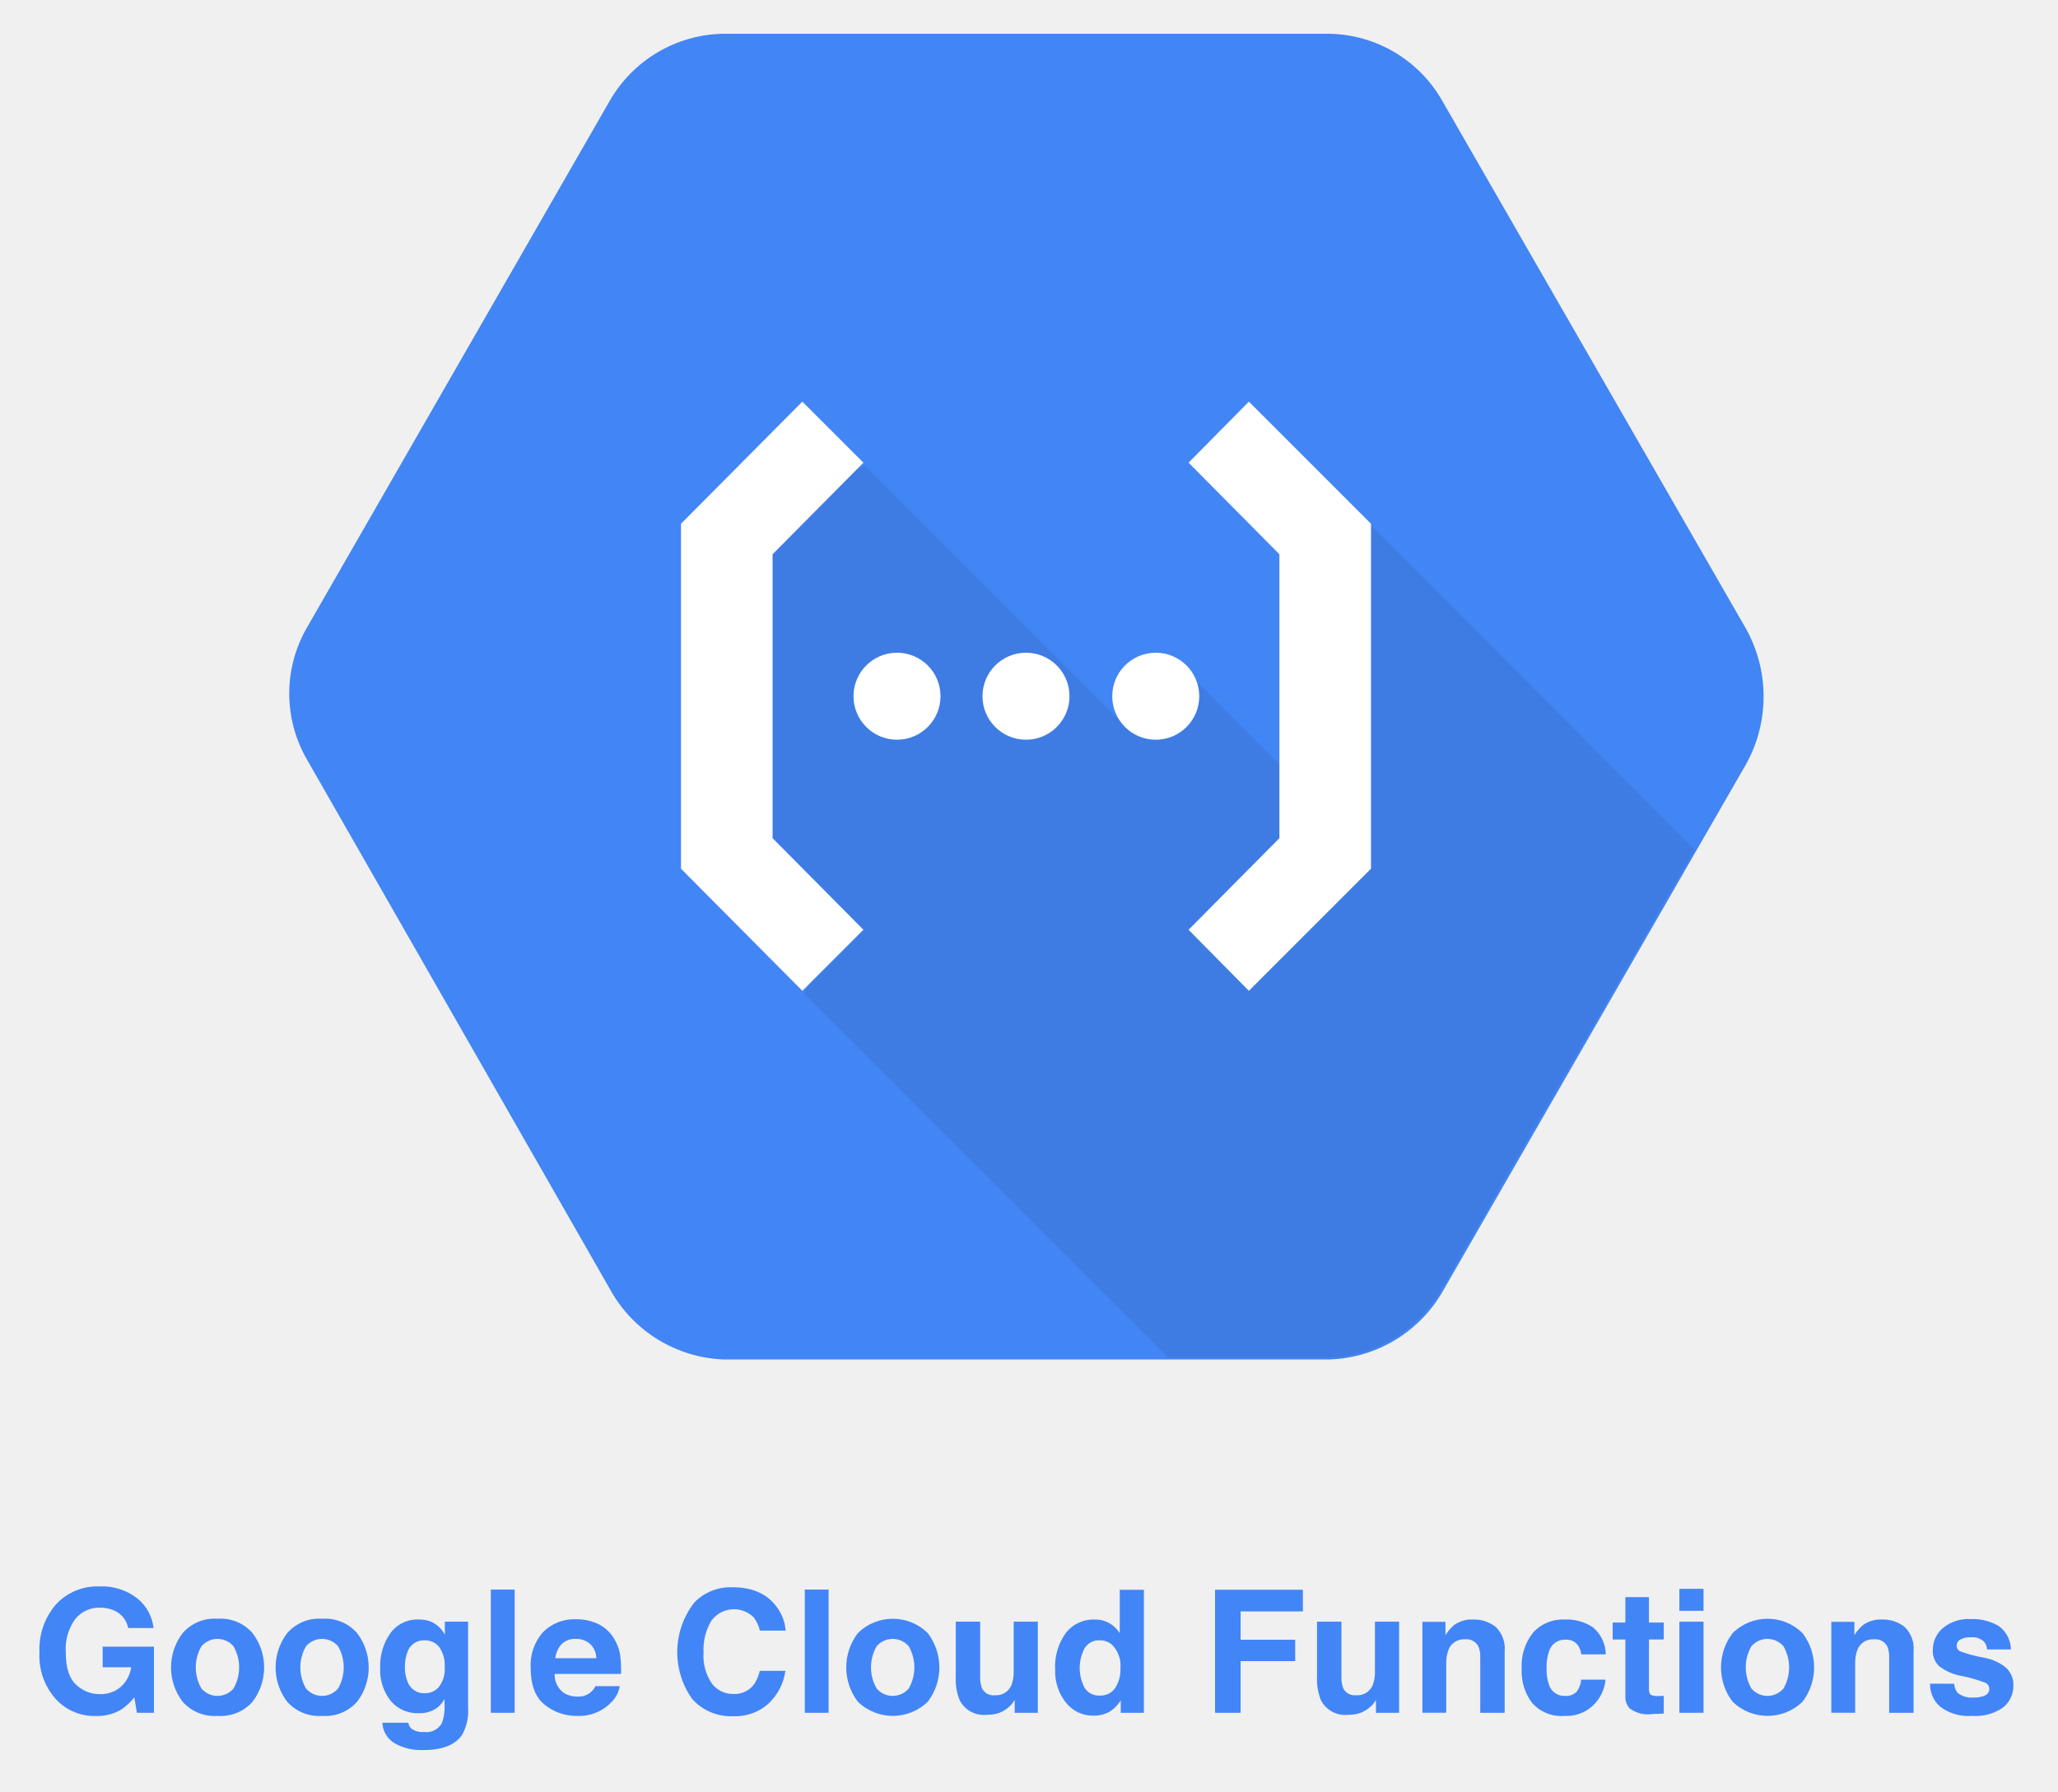
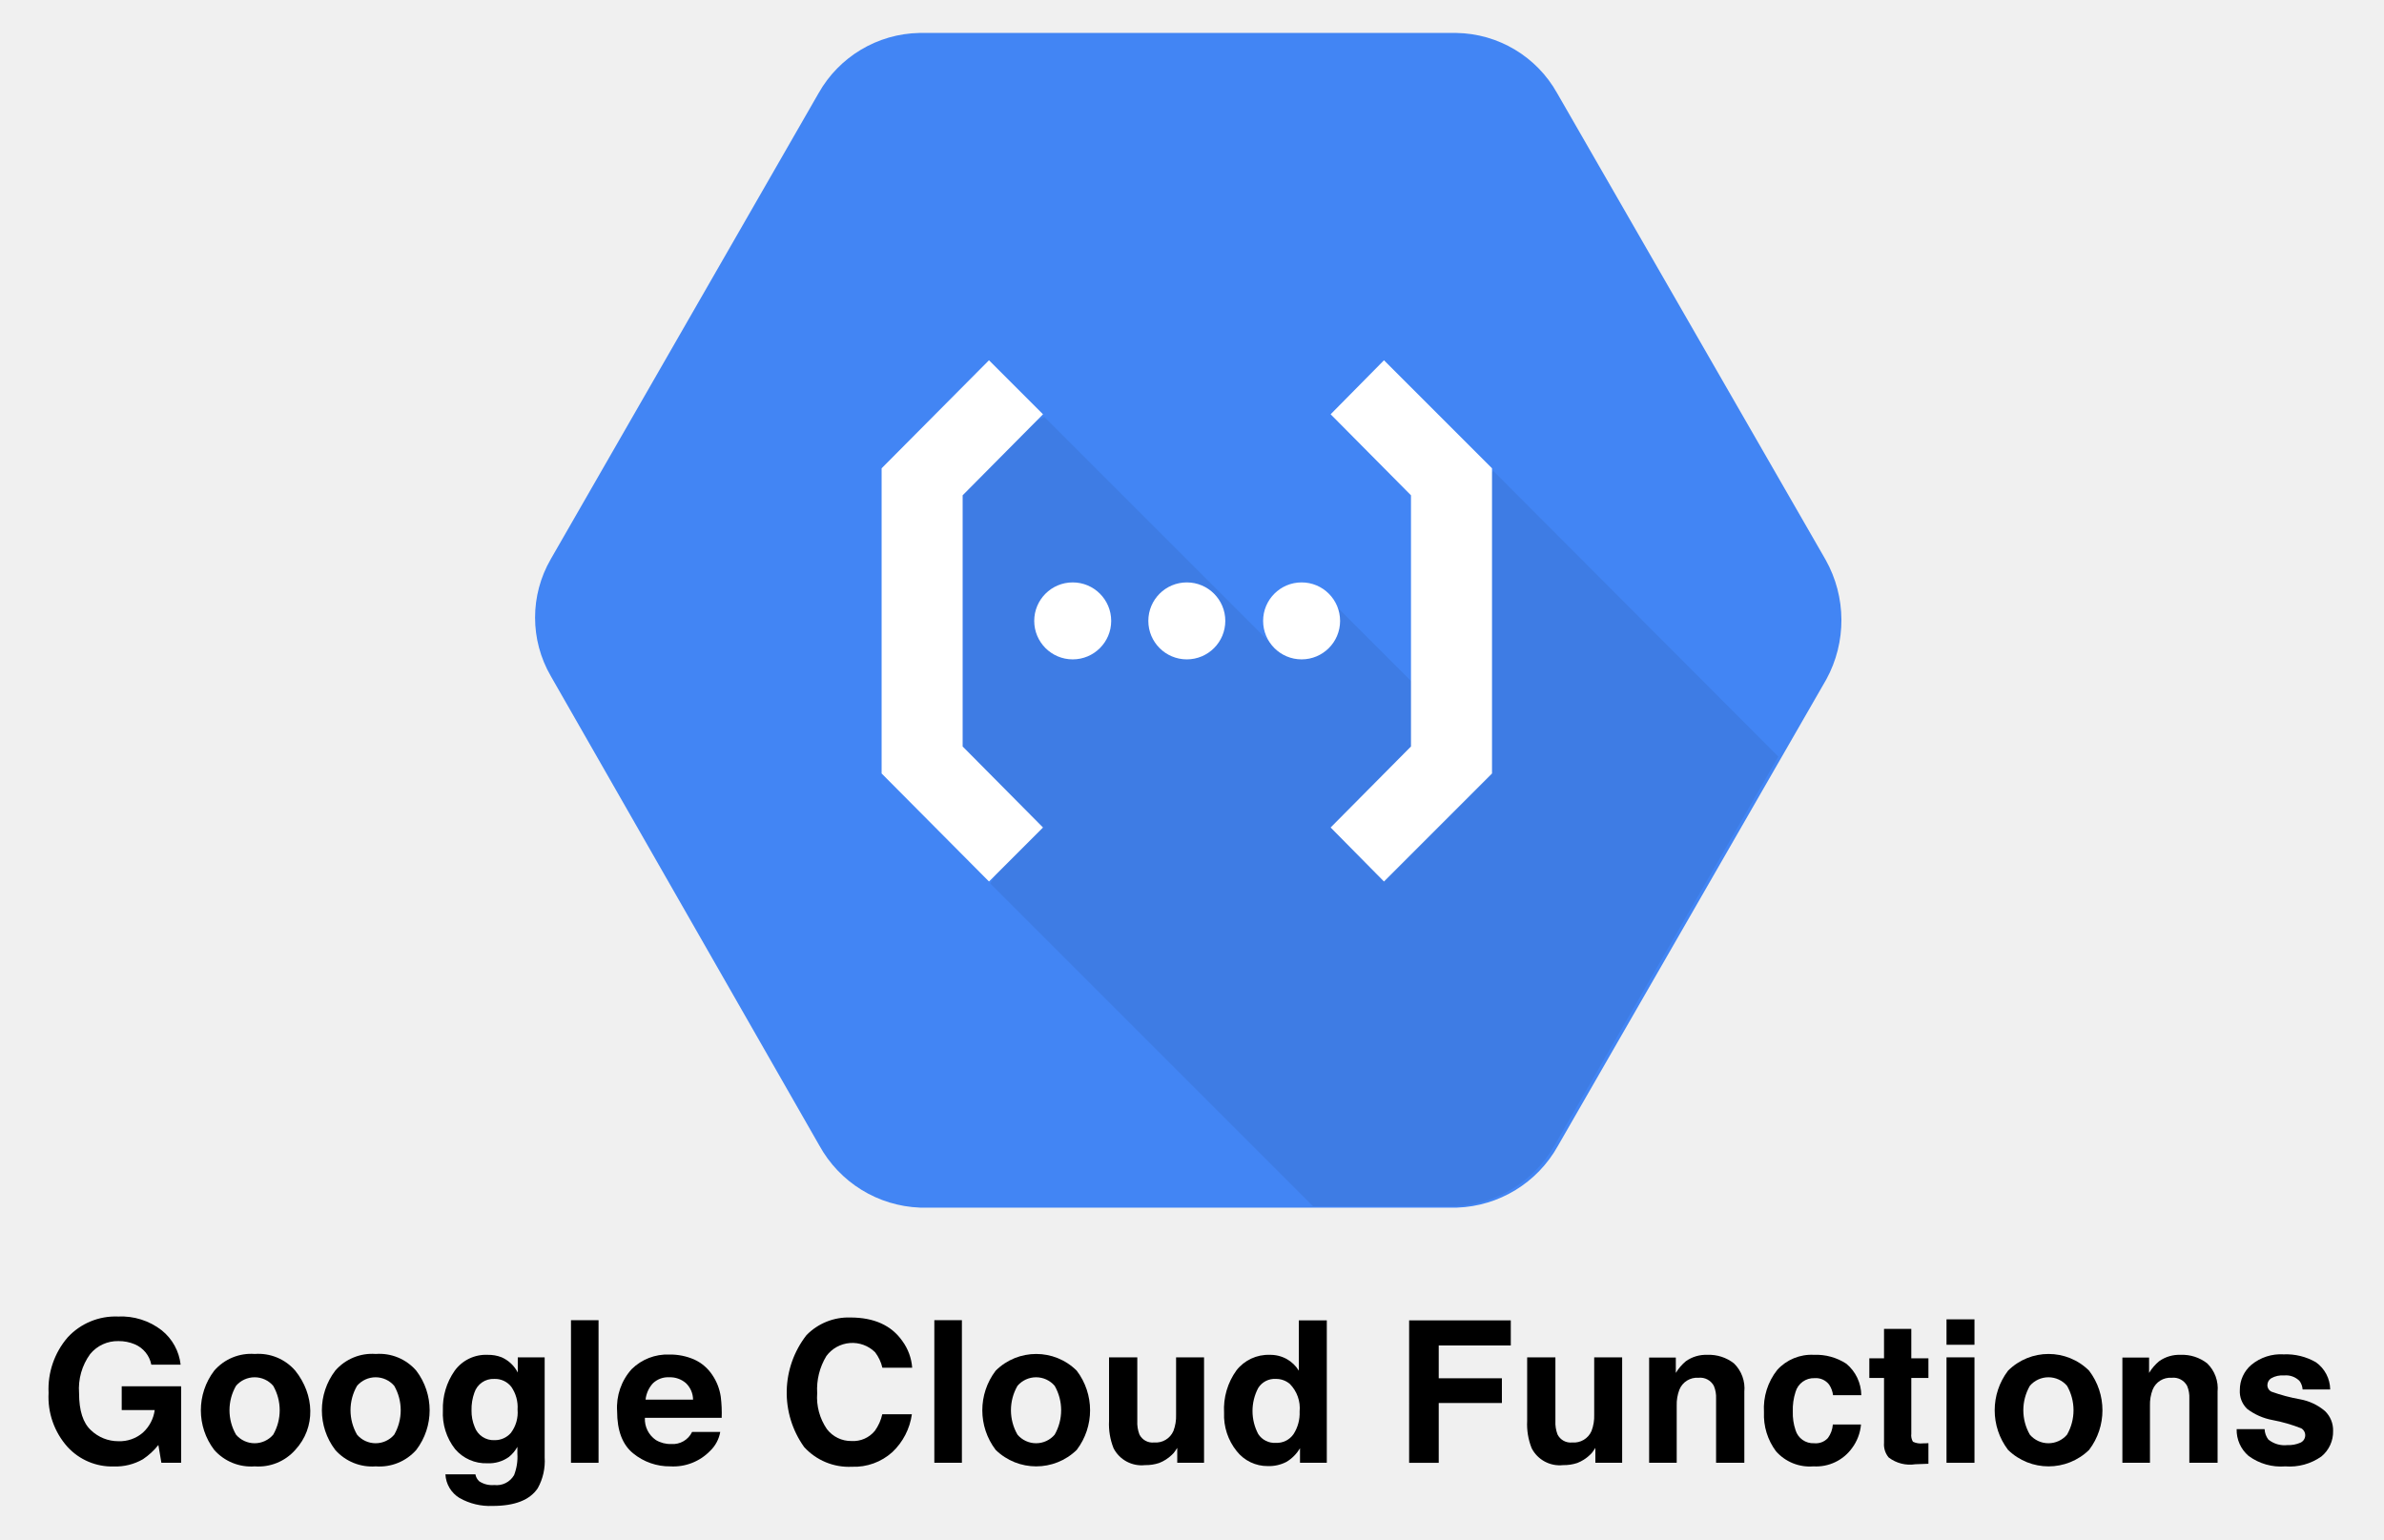
- <svg xmlns="http://www.w3.org/2000/svg" id="Layer_1" data-name="Layer 1" viewBox="13.62 1.64 265.2 230.88">
+ <svg xmlns="http://www.w3.org/2000/svg" id="Layer_1" data-name="Layer 1" viewBox="17.04 -0.22 413.92 267.28">
  <defs>
-     <style>.cls-1{fill:#4285f4;}.cls-2{opacity:0.07;}.cls-2,.cls-4{isolation:isolate;}.cls-3{fill:#fff;}.cls-5{fill:#4285f6;}</style>
+     <style>.cls-1{fill:#fff;}.cls-2{fill:#4285f4;}.cls-3{opacity:0.07;isolation:isolate;}</style>
  </defs>
-   <path class="cls-1" d="M238.583,82.609,199.536,14.742A17.093,17.093,0,0,0,184.88,5.989H106.785a17.217,17.217,0,0,0-14.655,8.754L53.18,82.51a16.97,16.97,0,0,0,0,17.016l39.048,68.26a17.461,17.461,0,0,0,14.655,9.049h78.095a17.494,17.494,0,0,0,14.655-8.95l39.048-67.866A17.962,17.962,0,0,0,238.583,82.609Z" />
-   <path class="cls-2" d="M190.487,69.527l-5.606,5.508,1.18,35.015-5.115,7.377-2.951-2.951h2.754v-12.098L167.668,89.297l-9.442,4.721L158.521,95.1,125.079,61.659,109.047,69.724,107.08,86.15l5.508,29.999,8.065,7.869-3.442,5.606,47.015,47.015H184.782a17.494,17.494,0,0,0,14.655-8.95l32.556-56.555Z" />
-   <polygon class="cls-3" points="117.014 129.328 124.883 121.46 113.178 109.657 113.178 73.068 124.883 61.265 117.014 53.397 101.375 69.134 101.375 113.591 117.014 129.328" />
-   <circle class="cls-3" cx="129.21" cy="91.362" r="5.606" />
-   <circle class="cls-3" cx="145.833" cy="91.362" r="5.606" />
-   <circle class="cls-3" cx="162.553" cy="91.362" r="5.606" />
-   <polygon class="cls-3" points="174.553 53.397 166.783 61.265 178.487 73.068 178.487 109.657 166.783 121.46 174.553 129.328 190.29 113.591 190.29 69.134 174.553 53.397" />
-   <g id="svg_12" data-name="svg 12" class="cls-4">
-     <path class="cls-5" d="M30.143,211.446a3.109,3.109,0,0,0-1.842-2.273,4.537,4.537,0,0,0-1.821-.355,3.957,3.957,0,0,0-3.15,1.446,6.562,6.562,0,0,0-1.233,4.349q0,2.924,1.335,4.139a4.388,4.388,0,0,0,3.038,1.215,3.939,3.939,0,0,0,2.736-.958,4.135,4.135,0,0,0,1.314-2.51H26.847v-2.65h6.614v8.521H31.264l-.334-1.982a7.602,7.602,0,0,1-1.723,1.588,6.085,6.085,0,0,1-3.231.804,6.715,6.715,0,0,1-5.17-2.186,8.329,8.329,0,0,1-2.101-6.006,8.808,8.808,0,0,1,2.122-6.179,7.231,7.231,0,0,1,5.612-2.325,7.339,7.339,0,0,1,4.863,1.534,5.708,5.708,0,0,1,2.106,3.83Z" />
-     <path class="cls-5" d="M46.172,220.932a5.464,5.464,0,0,1-4.514,1.835,5.463,5.463,0,0,1-4.513-1.835,7.284,7.284,0,0,1,0-8.819,5.427,5.427,0,0,1,4.513-1.862,5.428,5.428,0,0,1,4.514,1.862,7.284,7.284,0,0,1,0,8.819Zm-2.456-1.696a5.482,5.482,0,0,0,0-5.438,2.728,2.728,0,0,0-4.142,0,5.447,5.447,0,0,0,0,5.438,2.719,2.719,0,0,0,4.142,0Z" />
-     <path class="cls-5" d="M59.647,220.932a5.464,5.464,0,0,1-4.514,1.835,5.463,5.463,0,0,1-4.513-1.835,7.284,7.284,0,0,1,0-8.819,5.427,5.427,0,0,1,4.513-1.862,5.428,5.428,0,0,1,4.514,1.862,7.284,7.284,0,0,1,0,8.819Zm-2.456-1.696a5.482,5.482,0,0,0,0-5.438,2.728,2.728,0,0,0-4.142,0,5.447,5.447,0,0,0,0,5.438,2.719,2.719,0,0,0,4.142,0Z" />
-     <path class="cls-5" d="M69.139,210.616a3.689,3.689,0,0,1,1.807,1.702V210.627h2.995v11.138a6.24,6.24,0,0,1-.765,3.426q-1.315,1.982-5.041,1.981a6.87,6.87,0,0,1-3.673-.883,3.258,3.258,0,0,1-1.572-2.639h3.339a1.387,1.387,0,0,0,.42.775,2.595,2.595,0,0,0,1.67.42,2.244,2.244,0,0,0,2.219-1.109,5.624,5.624,0,0,0,.366-2.392v-.754a3.737,3.737,0,0,1-.948,1.131,3.812,3.812,0,0,1-2.38.7,4.504,4.504,0,0,1-3.614-1.589,6.423,6.423,0,0,1-1.352-4.303,7.261,7.261,0,0,1,1.302-4.4,4.298,4.298,0,0,1,3.69-1.782A4.05,4.05,0,0,1,69.139,210.616Zm1.045,8.418a3.773,3.773,0,0,0,.74-2.59,3.98,3.98,0,0,0-.703-2.543,2.294,2.294,0,0,0-1.882-.872,2.218,2.218,0,0,0-2.22,1.519,5.404,5.404,0,0,0-.322,1.993,4.562,4.562,0,0,0,.343,1.82,2.236,2.236,0,0,0,2.231,1.486A2.354,2.354,0,0,0,70.184,219.034Z" />
-     <path class="cls-5" d="M79.94,222.368H76.87v-15.877h3.07Z" />
-     <path class="cls-5" d="M90.585,210.865a4.778,4.778,0,0,1,2.029,1.736,5.778,5.778,0,0,1,.936,2.428,15.021,15.021,0,0,1,.101,2.33H85.099a2.817,2.817,0,0,0,1.228,2.478,3.113,3.113,0,0,0,1.692.441,2.382,2.382,0,0,0,2.336-1.347H93.491a3.829,3.829,0,0,1-1.138,2.122,5.703,5.703,0,0,1-4.417,1.713,6.401,6.401,0,0,1-4.136-1.444q-1.792-1.444-1.792-4.701a6.356,6.356,0,0,1,1.617-4.678,5.659,5.659,0,0,1,4.199-1.629A6.678,6.678,0,0,1,90.585,210.865Zm-4.593,2.651a3.197,3.197,0,0,0-.818,1.817h5.289a2.562,2.562,0,0,0-.818-1.854,2.691,2.691,0,0,0-1.821-.634A2.439,2.439,0,0,0,85.993,213.517Z" />
-     <path class="cls-5" d="M103.096,208.149a6.538,6.538,0,0,1,4.881-1.96q3.964,0,5.797,2.628a5.728,5.728,0,0,1,1.087,2.963h-3.317a4.515,4.515,0,0,0-.812-1.724,3.603,3.603,0,0,0-5.424.425,7.132,7.132,0,0,0-1.023,4.131,6.259,6.259,0,0,0,1.08,4.002,3.385,3.385,0,0,0,2.745,1.33,3.109,3.109,0,0,0,2.603-1.142,5.012,5.012,0,0,0,.822-1.842h3.296a7.155,7.155,0,0,1-2.179,4.223,6.343,6.343,0,0,1-4.492,1.626,6.74,6.74,0,0,1-5.328-2.197,10.417,10.417,0,0,1,.267-12.463Z" />
-     <path class="cls-5" d="M120.397,222.368h-3.07v-15.877h3.07Z" />
-     <path class="cls-5" d="M133.183,220.932a6.468,6.468,0,0,1-9.027,0,7.284,7.284,0,0,1,0-8.819,6.4,6.4,0,0,1,9.027,0,7.284,7.284,0,0,1,0,8.819Zm-2.456-1.696a5.482,5.482,0,0,0,0-5.438,2.728,2.728,0,0,0-4.142,0,5.447,5.447,0,0,0,0,5.438,2.719,2.719,0,0,0,4.142,0Z" />
-     <path class="cls-5" d="M139.926,210.627v7.077a3.717,3.717,0,0,0,.236,1.508,1.63,1.63,0,0,0,1.64.895,2.143,2.143,0,0,0,2.144-1.271,4.627,4.627,0,0,0,.3-1.82V210.627h3.113v11.741h-2.983V220.709c-.029.036-.101.145-.215.323a2.167,2.167,0,0,1-.408.475,4.266,4.266,0,0,1-1.391.883,4.724,4.724,0,0,1-1.574.237,3.507,3.507,0,0,1-3.501-1.874,7.196,7.196,0,0,1-.504-3.049V210.627Z" />
-     <path class="cls-5" d="M156.567,210.815a3.744,3.744,0,0,1,1.348,1.298V206.513h3.113v15.855h-2.984v-1.627a4.324,4.324,0,0,1-1.498,1.52,4.203,4.203,0,0,1-2.09.474,4.361,4.361,0,0,1-3.462-1.664,6.389,6.389,0,0,1-1.405-4.271,7.357,7.357,0,0,1,1.383-4.729,4.506,4.506,0,0,1,3.701-1.723A3.78,3.78,0,0,1,156.567,210.815Zm.754,8.364a4.277,4.277,0,0,0,.68-2.51,3.85,3.85,0,0,0-1.088-3.08,2.34,2.34,0,0,0-1.551-.561,2.155,2.155,0,0,0-1.977,1.018,5.488,5.488,0,0,0,.01,5.128,2.171,2.171,0,0,0,1.945.975A2.262,2.262,0,0,0,157.321,219.18Z" />
-     <path class="cls-5" d="M170.194,206.513h11.32v2.79h-8.024v3.651h7.033v2.757h-7.033v6.657h-3.296Z" />
-     <path class="cls-5" d="M186.481,210.627v7.077a3.718,3.718,0,0,0,.235,1.508,1.629,1.629,0,0,0,1.64.895,2.142,2.142,0,0,0,2.144-1.271,4.616,4.616,0,0,0,.301-1.82V210.627h3.112v11.741h-2.983V220.709c-.028.036-.101.145-.215.323a2.167,2.167,0,0,1-.408.475,4.265,4.265,0,0,1-1.391.883,4.729,4.729,0,0,1-1.574.237,3.506,3.506,0,0,1-3.501-1.874,7.187,7.187,0,0,1-.505-3.049V210.627Z" />
-     <path class="cls-5" d="M206.364,211.301a3.885,3.885,0,0,1,1.153,3.161v7.906h-3.146v-7.142a3.278,3.278,0,0,0-.246-1.422,1.727,1.727,0,0,0-1.711-.904,2.121,2.121,0,0,0-2.128,1.324,4.591,4.591,0,0,0-.299,1.788v6.355h-3.07V210.648h2.973v1.713a5.22,5.22,0,0,1,1.116-1.304,3.864,3.864,0,0,1,2.392-.71A4.5,4.5,0,0,1,206.364,211.301Z" />
-     <path class="cls-5" d="M217.395,214.839a2.725,2.725,0,0,0-.443-1.185,1.856,1.856,0,0,0-1.608-.711,2.117,2.117,0,0,0-2.127,1.54,6.379,6.379,0,0,0-.303,2.17,5.864,5.864,0,0,0,.303,2.074,2.052,2.052,0,0,0,2.073,1.465,1.831,1.831,0,0,0,1.533-.582,2.89,2.89,0,0,0,.55-1.508h3.135a5.132,5.132,0,0,1-1.014,2.65,4.927,4.927,0,0,1-4.28,2.014,5.008,5.008,0,0,1-4.173-1.681,6.784,6.784,0,0,1-1.337-4.357,6.883,6.883,0,0,1,1.478-4.701,5.142,5.142,0,0,1,4.075-1.68,6.143,6.143,0,0,1,3.617.99,4.609,4.609,0,0,1,1.666,3.501Z" />
-     <path class="cls-5" d="M221.434,212.922v-2.187h1.637V207.46h3.038v3.275h1.906v2.187h-1.906v6.204a1.397,1.397,0,0,0,.183.899,2.021,2.021,0,0,0,1.12.178c.094,0,.192-.002.297-.006.104-.003.206-.009.307-.016v2.294l-1.454.054a3.895,3.895,0,0,1-2.973-.754,2.243,2.243,0,0,1-.518-1.626v-7.228Z" />
-     <path class="cls-5" d="M233.142,209.227h-3.113v-2.832h3.113Zm-3.113,1.4h3.113v11.741h-3.113Z" />
-     <path class="cls-5" d="M245.906,220.932a6.468,6.468,0,0,1-9.026,0,7.284,7.284,0,0,1,0-8.819,6.4,6.4,0,0,1,9.026,0,7.284,7.284,0,0,1,0,8.819Zm-2.456-1.696a5.482,5.482,0,0,0,0-5.438,2.728,2.728,0,0,0-4.142,0,5.45,5.45,0,0,0,0,5.438,2.719,2.719,0,0,0,4.142,0Z" />
-     <path class="cls-5" d="M259.058,211.301a3.885,3.885,0,0,1,1.153,3.161v7.906h-3.146v-7.142a3.278,3.278,0,0,0-.246-1.422,1.727,1.727,0,0,0-1.711-.904,2.121,2.121,0,0,0-2.128,1.324,4.591,4.591,0,0,0-.299,1.788v6.355h-3.07V210.648h2.973v1.713a5.22,5.22,0,0,1,1.116-1.304,3.864,3.864,0,0,1,2.392-.71A4.5,4.5,0,0,1,259.058,211.301Z" />
-     <path class="cls-5" d="M265.446,218.62a2.039,2.039,0,0,0,.422,1.163,2.861,2.861,0,0,0,2.121.614,3.246,3.246,0,0,0,1.445-.27.903.903,0,0,0,.104-1.595,17.647,17.647,0,0,0-3.211-.926,6.66,6.66,0,0,1-2.82-1.239,2.684,2.684,0,0,1-.818-2.111,3.656,3.656,0,0,1,1.279-2.795,5.143,5.143,0,0,1,3.6-1.169,6.616,6.616,0,0,1,3.589.878,3.761,3.761,0,0,1,1.593,3.032h-3.07a1.812,1.812,0,0,0-.334-.937,2.11,2.11,0,0,0-1.729-.625,2.493,2.493,0,0,0-1.432.312.899.899,0,0,0-.427.732.802.802,0,0,0,.454.765,19.633,19.633,0,0,0,3.205.851,5.885,5.885,0,0,1,2.75,1.304,2.959,2.959,0,0,1,.905,2.208,3.567,3.567,0,0,1-1.301,2.85,6.123,6.123,0,0,1-4.021,1.104,6.057,6.057,0,0,1-4.096-1.169,3.795,3.795,0,0,1-1.322-2.978Z" />
+   <polygon points="276.323 104.128 252.48 62.551 228.638 104.128 252.48 145.706 276.323 104.128" />
+   <polygon points="172.966 107.534 196.691 148.995 244.376 148.995 220.651 107.534 172.966 107.534" />
+   <polygon points="220.299 100.722 244.494 59.262 196.808 59.262 172.966 100.722 220.299 100.722" />
+   <g id="art">
+     <path class="cls-1" d="M270.309,78.468l-42.188-24.349a4.908,4.908,0,0,0-4.822,0L181.111,78.468a4.862,4.862,0,0,0-2.411,4.219V131.384a4.814,4.814,0,0,0,2.411,4.098l42.188,24.349a4.908,4.908,0,0,0,4.822,0l42.188-24.349a4.862,4.862,0,0,0,2.411-4.219V82.687A4.757,4.757,0,0,0,270.309,78.468Zm-5.665,48.215-14.706-8.438v-22.42l-21.697,12.415v25.192l19.407-11.21,14.706,8.438L225.951,151.755l-36.402-21.094,14.706-8.438,19.407,11.21V108.361L201.964,95.946v22.299l-14.706,8.438V84.615L223.661,63.521V80.517l-19.407,11.21,21.697,12.415L247.648,91.727l-19.407-11.21V63.521l36.402,21.094Z" />
+   </g>
+   <path class="cls-2" d="M334.01,96.971l-46.616-81.021A20.406,20.406,0,0,0,269.898,5.5H176.666A20.554,20.554,0,0,0,159.17,15.951L112.671,96.854a20.259,20.259,0,0,0,0,20.314l46.616,81.491A20.846,20.846,0,0,0,176.783,209.461h93.233a20.885,20.885,0,0,0,17.496-10.685l46.616-81.021A21.444,21.444,0,0,0,334.01,96.971Z" />
+   <path class="cls-3" d="M276.324,81.56,269.641,88.125l1.407,41.735-6.096,8.792-3.517-3.517h3.282V120.716l-15.592-15.592L237.871,110.751l.352,1.29L198.364,72.181l-19.109,9.613-2.345,19.578,6.565,35.756,9.613,9.379-4.103,6.682,56.037,56.037h24.502a20.851,20.851,0,0,0,17.468-10.668l38.804-67.409Z" />
+   <polygon class="cls-1" points="188.751 152.837 198.13 143.459 184.178 129.391 184.178 85.78 198.13 71.712 188.751 62.334 170.11 81.091 170.11 134.08 188.751 152.837" />
+   <circle class="cls-1" cx="203.288" cy="107.586" r="6.682" />
+   <circle class="cls-1" cx="223.1" cy="107.586" r="6.682" />
+   <circle class="cls-1" cx="243.03" cy="107.586" r="6.682" />
+   <polygon class="cls-1" points="257.332 62.334 248.071 71.712 262.021 85.78 262.021 129.391 248.071 143.459 257.332 152.837 276.09 134.08 276.09 81.091 257.332 62.334" />
+   <g id="svg_12" data-name="svg 12">
+     <path d="M43.314,236.735a4.849,4.849,0,0,0-2.872-3.545,7.074,7.074,0,0,0-2.839-.554,6.171,6.171,0,0,0-4.913,2.255,10.232,10.232,0,0,0-1.923,6.781q0,4.559,2.082,6.454A6.842,6.842,0,0,0,37.586,250.02a6.143,6.143,0,0,0,4.267-1.494,6.448,6.448,0,0,0,2.049-3.914H38.173V240.48H48.486V253.766h-3.426l-.521-3.091a11.854,11.854,0,0,1-2.687,2.476,9.488,9.488,0,0,1-5.039,1.253,10.471,10.471,0,0,1-8.062-3.408,12.987,12.987,0,0,1-3.276-9.365,13.735,13.735,0,0,1,3.309-9.635,11.276,11.276,0,0,1,8.751-3.626,11.444,11.444,0,0,1,7.583,2.392,8.9,8.9,0,0,1,3.284,5.972Z" />
+     <path d="M68.307,251.526a8.52,8.52,0,0,1-7.038,2.861,8.519,8.519,0,0,1-7.038-2.861,11.359,11.359,0,0,1,0-13.752,8.463,8.463,0,0,1,7.038-2.904,8.463,8.463,0,0,1,7.038,2.904C71.64,241.927,71.931,247.606,68.307,251.526Zm-3.83-2.645a8.548,8.548,0,0,0,0-8.479,4.254,4.254,0,0,0-6.458,0,8.493,8.493,0,0,0,0,8.479,4.24,4.24,0,0,0,6.458,0Z" />
+     <path d="M89.319,251.526a8.52,8.52,0,0,1-7.038,2.861,8.519,8.519,0,0,1-7.038-2.861,11.359,11.359,0,0,1,0-13.752,8.463,8.463,0,0,1,7.038-2.904,8.463,8.463,0,0,1,7.038,2.904A11.359,11.359,0,0,1,89.319,251.526Zm-3.83-2.645a8.548,8.548,0,0,0,0-8.479,4.254,4.254,0,0,0-6.458,0,8.493,8.493,0,0,0,0,8.479,4.24,4.24,0,0,0,6.458,0Z" />
+     <path d="M104.12,235.441a5.752,5.752,0,0,1,2.818,2.654v-2.637h4.67V252.825a9.73,9.73,0,0,1-1.192,5.342q-2.05,3.091-7.861,3.09a10.713,10.713,0,0,1-5.728-1.377,5.08,5.08,0,0,1-2.452-4.115h5.206a2.162,2.162,0,0,0,.655,1.209,4.046,4.046,0,0,0,2.604.655,3.499,3.499,0,0,0,3.46-1.73,8.769,8.769,0,0,0,.571-3.729V250.995a5.827,5.827,0,0,1-1.478,1.763,5.944,5.944,0,0,1-3.712,1.092,7.024,7.024,0,0,1-5.636-2.478,10.015,10.015,0,0,1-2.108-6.709,11.323,11.323,0,0,1,2.03-6.862,6.702,6.702,0,0,1,5.754-2.779A6.315,6.315,0,0,1,104.12,235.441Zm1.63,13.126a5.883,5.883,0,0,0,1.154-4.038,6.206,6.206,0,0,0-1.096-3.965,3.576,3.576,0,0,0-2.935-1.36,3.459,3.459,0,0,0-3.462,2.368,8.426,8.426,0,0,0-.502,3.108A7.114,7.114,0,0,0,99.445,247.518a3.487,3.487,0,0,0,3.479,2.318,3.671,3.671,0,0,0,2.826-1.268Z" />
+     <path d="M120.963,253.766h-4.787V229.008h4.787Z" />
+     <path d="M137.563,235.829a7.451,7.451,0,0,1,3.164,2.708,9.01,9.01,0,0,1,1.459,3.786,23.422,23.422,0,0,1,.158,3.633H129.008a4.393,4.393,0,0,0,1.915,3.863,4.854,4.854,0,0,0,2.639.688,3.714,3.714,0,0,0,3.643-2.1h4.887a5.971,5.971,0,0,1-1.775,3.309,8.892,8.892,0,0,1-6.888,2.671,9.981,9.981,0,0,1-6.449-2.252q-2.794-2.252-2.794-7.331a9.911,9.911,0,0,1,2.522-7.294,8.824,8.824,0,0,1,6.547-2.54A10.414,10.414,0,0,1,137.563,235.829Zm-7.162,4.134a4.985,4.985,0,0,0-1.275,2.834H137.373a3.995,3.995,0,0,0-1.275-2.892,4.196,4.196,0,0,0-2.839-.988,3.803,3.803,0,0,0-2.857,1.046Z" />
+     <path d="M157.071,231.594a10.194,10.194,0,0,1,7.611-3.056q6.181,0,9.039,4.098a8.932,8.932,0,0,1,1.695,4.62H170.243a7.041,7.041,0,0,0-1.267-2.688,5.618,5.618,0,0,0-8.458.662A11.122,11.122,0,0,0,158.922,241.672a9.76,9.76,0,0,0,1.684,6.24,5.279,5.279,0,0,0,4.28,2.074,4.847,4.847,0,0,0,4.059-1.78,7.816,7.816,0,0,0,1.281-2.872h5.139a11.158,11.158,0,0,1-3.398,6.585,9.891,9.891,0,0,1-7.004,2.535,10.51,10.51,0,0,1-8.308-3.426,16.244,16.244,0,0,1,.416-19.434Z" />
+     <path d="M184.049,253.766H179.263V229.008h4.787Z" />
+     <path d="M203.987,251.526a10.086,10.086,0,0,1-14.076,0,11.359,11.359,0,0,1,0-13.752,9.98,9.98,0,0,1,14.076,0A11.359,11.359,0,0,1,203.987,251.526Zm-3.83-2.645a8.548,8.548,0,0,0,0-8.479,4.254,4.254,0,0,0-6.458,0,8.493,8.493,0,0,0,0,8.479,4.24,4.24,0,0,0,6.458,0Z" />
+     <path d="M214.501,235.458v11.036a5.796,5.796,0,0,0,.368,2.351,2.541,2.541,0,0,0,2.557,1.395,3.342,3.342,0,0,0,3.343-1.983,7.215,7.215,0,0,0,.468-2.838V235.458h4.854v18.308h-4.652v-2.587c-.045.056-.157.225-.335.504a3.379,3.379,0,0,1-.637.74,6.653,6.653,0,0,1-2.169,1.377,7.366,7.366,0,0,1-2.454.37,5.468,5.468,0,0,1-5.46-2.922,11.221,11.221,0,0,1-.787-4.754V235.458Z" />
+     <path d="M240.45,235.751a5.838,5.838,0,0,1,2.101,2.024V229.042h4.855v24.724h-4.654v-2.537a6.743,6.743,0,0,1-2.336,2.369,6.554,6.554,0,0,1-3.259.739,6.8,6.8,0,0,1-5.398-2.595,9.963,9.963,0,0,1-2.191-6.661,11.472,11.472,0,0,1,2.156-7.373,7.027,7.027,0,0,1,5.771-2.686A5.894,5.894,0,0,1,240.45,235.751ZM241.626,248.794a6.67,6.67,0,0,0,1.06-3.914,6.004,6.004,0,0,0-1.696-4.803,3.648,3.648,0,0,0-2.418-.874,3.36,3.36,0,0,0-3.082,1.587,8.557,8.557,0,0,0,.015,7.996,3.385,3.385,0,0,0,3.033,1.52A3.527,3.527,0,0,0,241.626,248.794Z" />
+     <path d="M261.699,229.042h17.652v4.351H266.839v5.694h10.967v4.299h-10.967v10.381h-5.139Z" />
+     <path d="M287.096,235.458v11.036a5.798,5.798,0,0,0,.367,2.351,2.541,2.541,0,0,0,2.557,1.395,3.341,3.341,0,0,0,3.343-1.983,7.199,7.199,0,0,0,.469-2.838V235.458h4.853v18.308h-4.652v-2.587c-.044.056-.157.225-.335.504a3.379,3.379,0,0,1-.637.74,6.65,6.65,0,0,1-2.168,1.377,7.374,7.374,0,0,1-2.455.37,5.467,5.467,0,0,1-5.459-2.922,11.207,11.207,0,0,1-.787-4.754V235.458Z" />
+     <path d="M318.1,236.508a6.057,6.057,0,0,1,1.798,4.929V253.766h-4.905V242.63a5.112,5.112,0,0,0-.384-2.217,2.693,2.693,0,0,0-2.668-1.41,3.307,3.307,0,0,0-3.318,2.065,7.159,7.159,0,0,0-.466,2.788V253.766h-4.788V235.491h4.635v2.671a8.14,8.14,0,0,1,1.741-2.033,6.026,6.026,0,0,1,3.729-1.107A7.017,7.017,0,0,1,318.1,236.508Z" />
+     <path d="M335.302,242.025a4.248,4.248,0,0,0-.691-1.847,2.895,2.895,0,0,0-2.508-1.109,3.302,3.302,0,0,0-3.317,2.401,9.947,9.947,0,0,0-.472,3.384,9.144,9.144,0,0,0,.472,3.234,3.2,3.2,0,0,0,3.233,2.284,2.855,2.855,0,0,0,2.391-.908,4.506,4.506,0,0,0,.857-2.351h4.888a8.003,8.003,0,0,1-1.581,4.133,7.683,7.683,0,0,1-6.674,3.14,7.809,7.809,0,0,1-6.507-2.621,10.578,10.578,0,0,1-2.085-6.795,10.732,10.732,0,0,1,2.304-7.331,8.019,8.019,0,0,1,6.355-2.619,9.579,9.579,0,0,1,5.64,1.544,7.187,7.187,0,0,1,2.598,5.459Z" />
+     <path d="M341.6,239.036v-3.41h2.552v-5.107h4.737v5.107h2.972v3.41h-2.972v9.674a2.178,2.178,0,0,0,.285,1.403,3.151,3.151,0,0,0,1.747.277c.146,0,.3-.003.463-.009.161-.005.321-.014.478-.024v3.577l-2.267.084a6.074,6.074,0,0,1-4.635-1.176,3.498,3.498,0,0,1-.807-2.535V239.036Z" />
+     <path d="M359.857,233.274H355.002v-4.416h4.855Zm-4.855,2.184h4.855V253.766H355.002Z" />
+     <path d="M379.759,251.526a10.085,10.085,0,0,1-14.075,0,11.359,11.359,0,0,1,0-13.752,9.98,9.98,0,0,1,14.075,0A11.359,11.359,0,0,1,379.759,251.526Zm-3.83-2.645a8.548,8.548,0,0,0,0-8.479,4.254,4.254,0,0,0-6.458,0,8.498,8.498,0,0,0,0,8.479,4.24,4.24,0,0,0,6.458,0Z" />
+     <path d="M400.268,236.508a6.057,6.057,0,0,1,1.798,4.929V253.766H397.162V242.63a5.112,5.112,0,0,0-.384-2.217,2.693,2.693,0,0,0-2.668-1.41,3.307,3.307,0,0,0-3.318,2.065,7.159,7.159,0,0,0-.466,2.788V253.766h-4.788V235.491h4.635v2.671a8.14,8.14,0,0,1,1.741-2.033,6.026,6.026,0,0,1,3.729-1.107A7.017,7.017,0,0,1,400.268,236.508Z" />
+     <path d="M410.229,247.922a3.18,3.18,0,0,0,.658,1.814,4.461,4.461,0,0,0,3.308.958,5.062,5.062,0,0,0,2.254-.42,1.408,1.408,0,0,0,.161-2.487,27.516,27.516,0,0,0-5.007-1.444,10.385,10.385,0,0,1-4.398-1.932,4.185,4.185,0,0,1-1.276-3.292,5.701,5.701,0,0,1,1.995-4.358,8.02,8.02,0,0,1,5.613-1.823,10.316,10.316,0,0,1,5.596,1.369,5.864,5.864,0,0,1,2.484,4.728h-4.788a2.825,2.825,0,0,0-.521-1.46,3.29,3.29,0,0,0-2.695-.975,3.888,3.888,0,0,0-2.232.487,1.401,1.401,0,0,0-.665,1.142,1.25,1.25,0,0,0,.708,1.192,30.614,30.614,0,0,0,4.998,1.326,9.176,9.176,0,0,1,4.288,2.033,4.613,4.613,0,0,1,1.412,3.443,5.561,5.561,0,0,1-2.028,4.444,9.548,9.548,0,0,1-6.269,1.721,9.446,9.446,0,0,1-6.387-1.823,5.918,5.918,0,0,1-2.062-4.643Z" />
  </g>
</svg>
